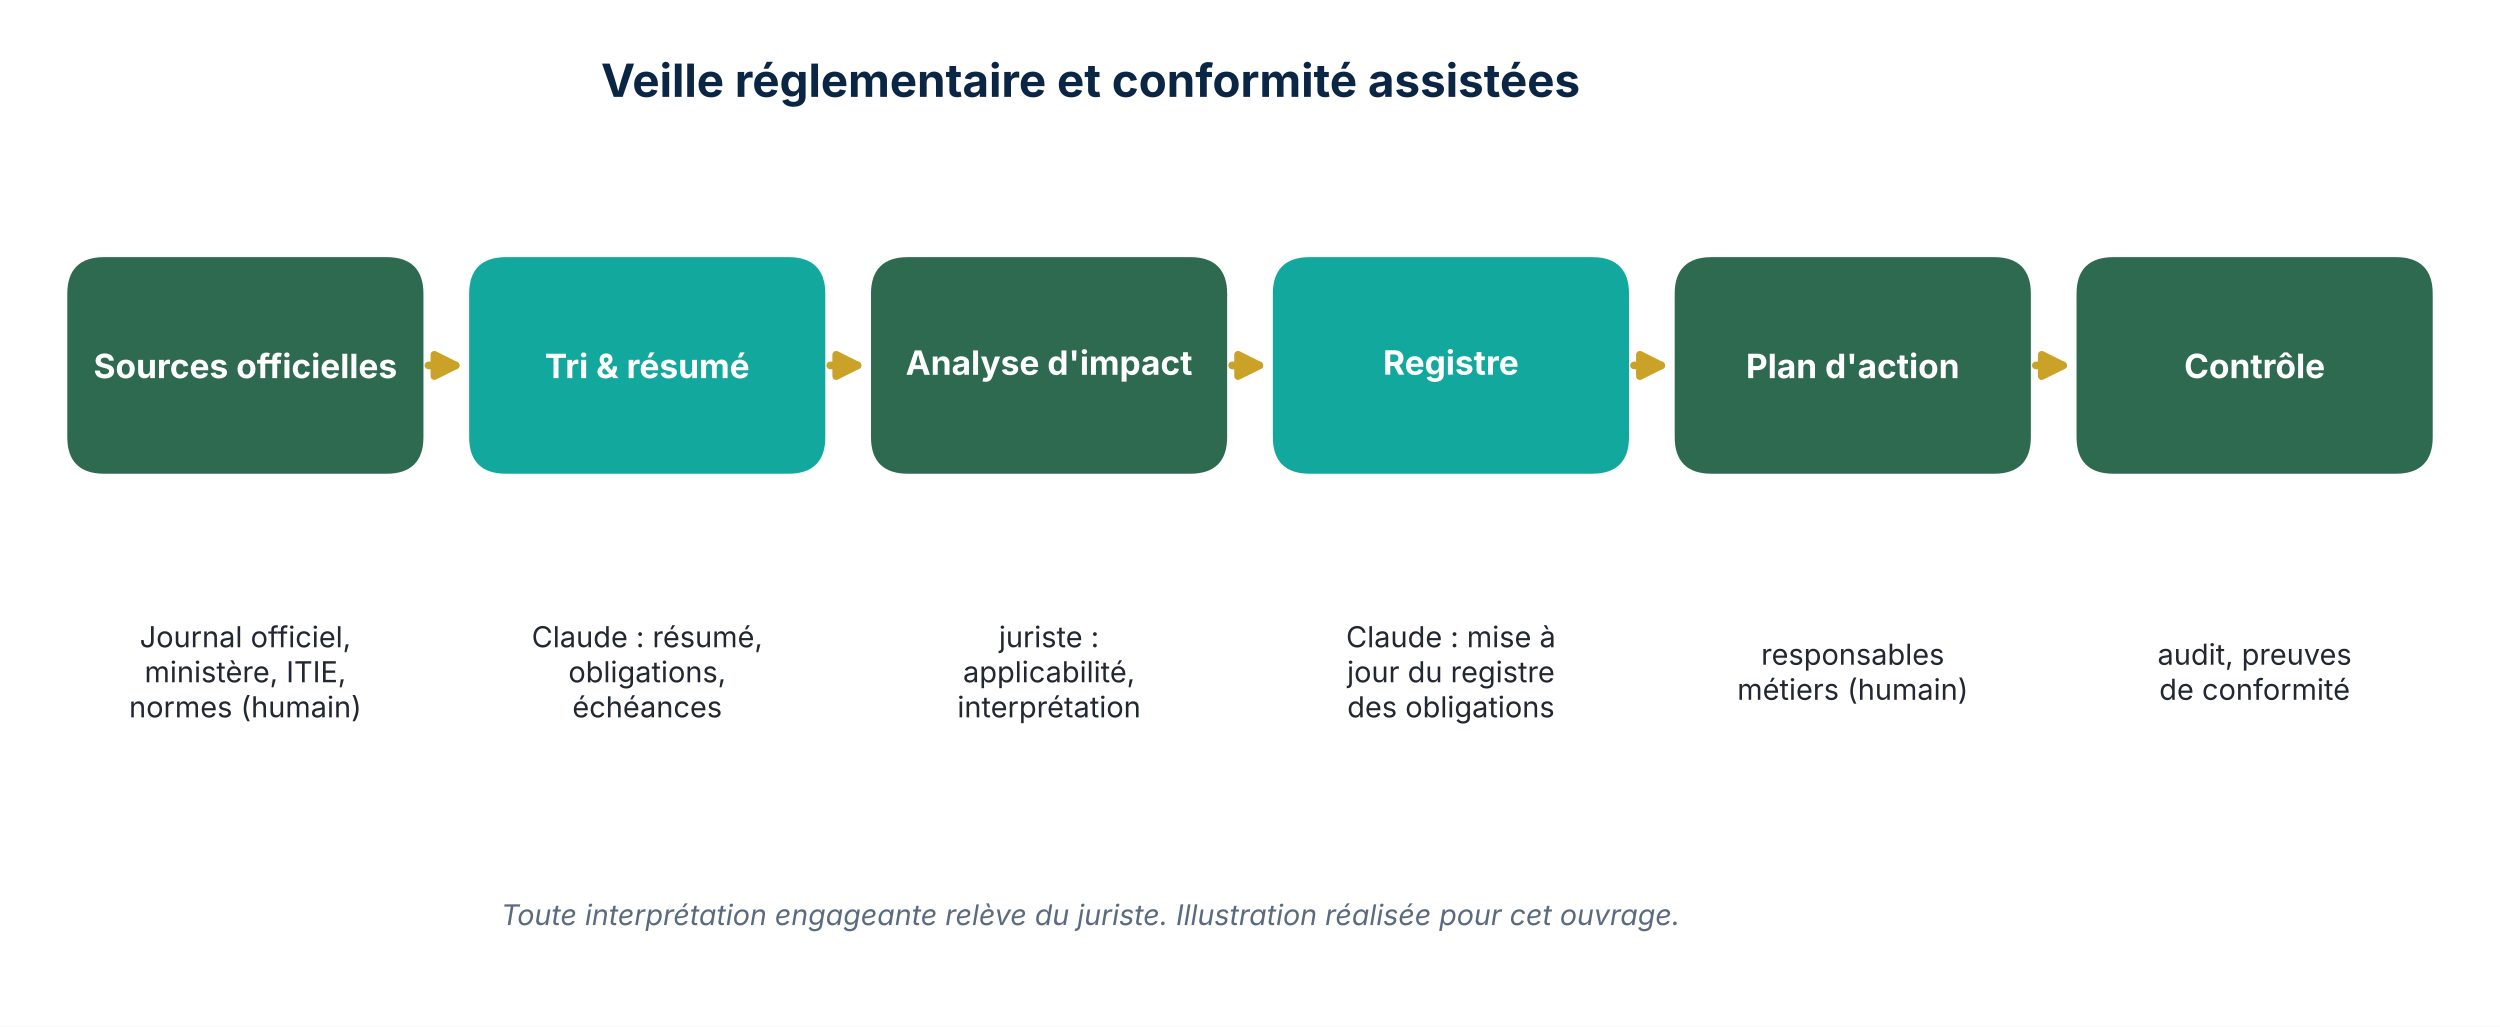
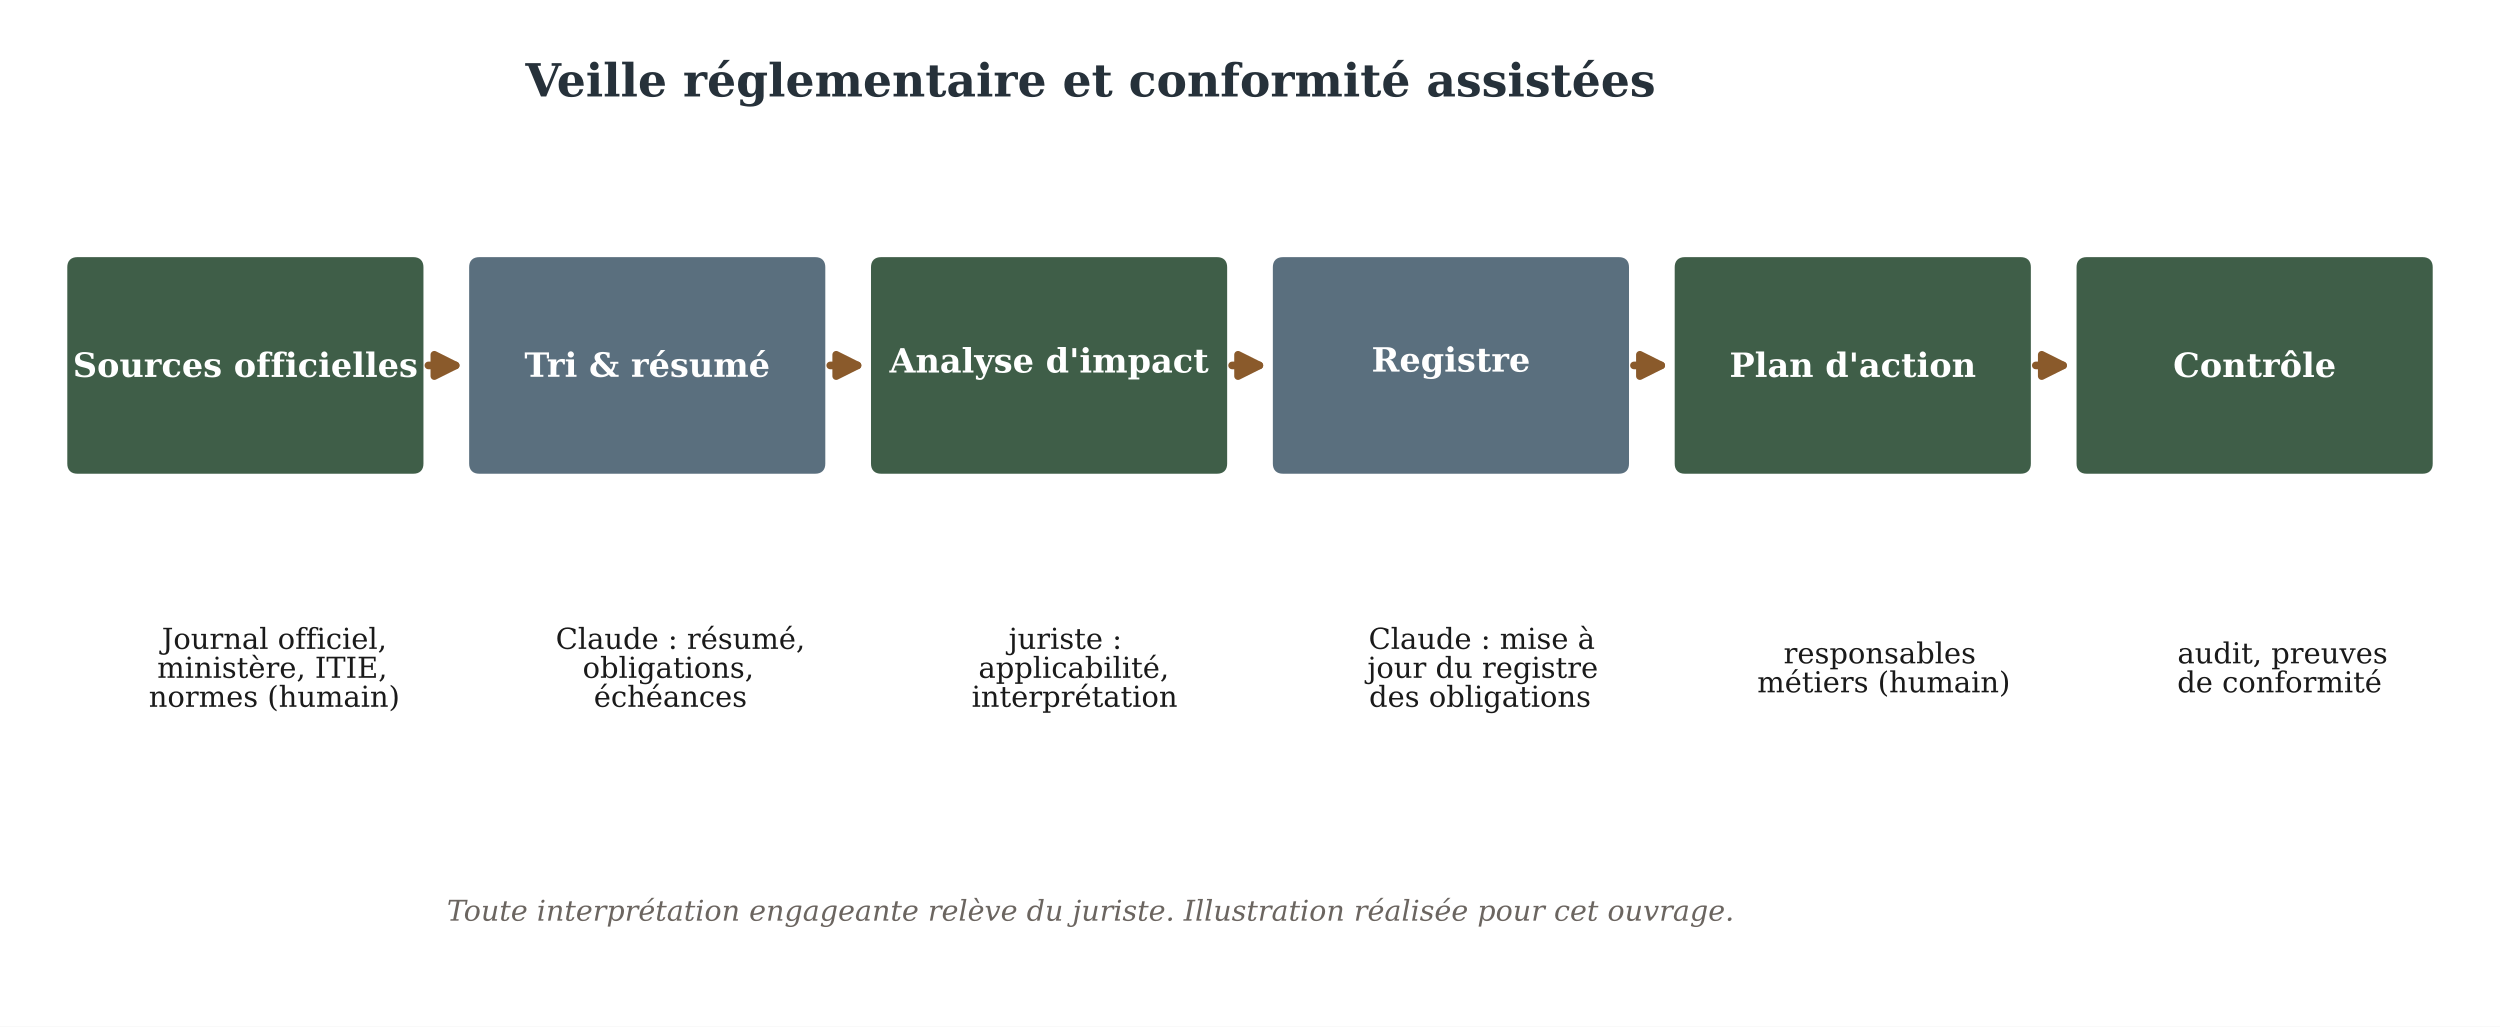
<svg xmlns="http://www.w3.org/2000/svg" width="656.1pt" height="269.424pt" viewBox="0 0 656.1 269.424" version="1.1">
  <defs>
    <style type="text/css">*{stroke-linejoin: round; stroke-linecap: butt}</style>
  </defs>
  <g id="figure_1">
    <g id="patch_1">
      <path d="M 0 269.424  L 656.1 269.424  L 656.1 0  L 0 0  z " style="fill: #ffffff" />
    </g>
    <g id="axes_1">
      <g id="patch_2">
-         <path d="M 112.428 95.904  Q 117.125 95.904 119.586 95.904  " clip-path="url(#pba27ba6d06)" style="fill: none; stroke: #c9a227; stroke-width: 2; stroke-linecap: round" />
-         <path d="M 113.986 93.104  L 119.586 95.904  L 113.986 98.704  z " clip-path="url(#pba27ba6d06)" style="fill: #c9a227; stroke: #c9a227; stroke-width: 2; stroke-linecap: round" />
+         <path d="M 112.428 95.904  Q 117.125 95.904 119.586 95.904  " clip-path="url(#pc562cc3bd9)" style="fill: none; stroke: #8a5a2b; stroke-width: 2; stroke-linecap: round" />
+         <path d="M 113.986 93.104  L 119.586 95.904  L 113.986 98.704  z " clip-path="url(#pc562cc3bd9)" style="fill: #8a5a2b; stroke: #8a5a2b; stroke-width: 2; stroke-linecap: round" />
      </g>
      <g id="patch_3">
-         <path d="M 217.89 95.904  Q 222.587 95.904 225.048 95.904  " clip-path="url(#pba27ba6d06)" style="fill: none; stroke: #c9a227; stroke-width: 2; stroke-linecap: round" />
-         <path d="M 219.448 93.104  L 225.048 95.904  L 219.448 98.704  z " clip-path="url(#pba27ba6d06)" style="fill: #c9a227; stroke: #c9a227; stroke-width: 2; stroke-linecap: round" />
+         <path d="M 217.89 95.904  Q 222.587 95.904 225.048 95.904  " clip-path="url(#pc562cc3bd9)" style="fill: none; stroke: #8a5a2b; stroke-width: 2; stroke-linecap: round" />
+         <path d="M 219.448 93.104  L 225.048 95.904  L 219.448 98.704  z " clip-path="url(#pc562cc3bd9)" style="fill: #8a5a2b; stroke: #8a5a2b; stroke-width: 2; stroke-linecap: round" />
      </g>
      <g id="patch_4">
-         <path d="M 323.352 95.904  Q 328.049 95.904 330.51 95.904  " clip-path="url(#pba27ba6d06)" style="fill: none; stroke: #c9a227; stroke-width: 2; stroke-linecap: round" />
-         <path d="M 324.91 93.104  L 330.51 95.904  L 324.91 98.704  z " clip-path="url(#pba27ba6d06)" style="fill: #c9a227; stroke: #c9a227; stroke-width: 2; stroke-linecap: round" />
+         <path d="M 323.352 95.904  Q 328.049 95.904 330.51 95.904  " clip-path="url(#pc562cc3bd9)" style="fill: none; stroke: #8a5a2b; stroke-width: 2; stroke-linecap: round" />
+         <path d="M 324.91 93.104  L 330.51 95.904  L 324.91 98.704  z " clip-path="url(#pc562cc3bd9)" style="fill: #8a5a2b; stroke: #8a5a2b; stroke-width: 2; stroke-linecap: round" />
      </g>
      <g id="patch_5">
-         <path d="M 428.814 95.904  Q 433.511 95.904 435.972 95.904  " clip-path="url(#pba27ba6d06)" style="fill: none; stroke: #c9a227; stroke-width: 2; stroke-linecap: round" />
-         <path d="M 430.372 93.104  L 435.972 95.904  L 430.372 98.704  z " clip-path="url(#pba27ba6d06)" style="fill: #c9a227; stroke: #c9a227; stroke-width: 2; stroke-linecap: round" />
+         <path d="M 428.814 95.904  Q 433.511 95.904 435.972 95.904  " clip-path="url(#pc562cc3bd9)" style="fill: none; stroke: #8a5a2b; stroke-width: 2; stroke-linecap: round" />
+         <path d="M 430.372 93.104  L 435.972 95.904  L 430.372 98.704  z " clip-path="url(#pc562cc3bd9)" style="fill: #8a5a2b; stroke: #8a5a2b; stroke-width: 2; stroke-linecap: round" />
      </g>
      <g id="patch_6">
-         <path d="M 534.276 95.904  Q 538.973 95.904 541.434 95.904  " clip-path="url(#pba27ba6d06)" style="fill: none; stroke: #c9a227; stroke-width: 2; stroke-linecap: round" />
-         <path d="M 535.834 93.104  L 541.434 95.904  L 535.834 98.704  z " clip-path="url(#pba27ba6d06)" style="fill: #c9a227; stroke: #c9a227; stroke-width: 2; stroke-linecap: round" />
+         <path d="M 534.276 95.904  Q 538.973 95.904 541.434 95.904  " clip-path="url(#pc562cc3bd9)" style="fill: none; stroke: #8a5a2b; stroke-width: 2; stroke-linecap: round" />
+         <path d="M 535.834 93.104  L 541.434 95.904  L 535.834 98.704  z " clip-path="url(#pc562cc3bd9)" style="fill: #8a5a2b; stroke: #8a5a2b; stroke-width: 2; stroke-linecap: round" />
      </g>
      <g id="patch_7">
-         <path d="M 27.288 123.624  L 101.502 123.624  Q 110.43 123.624 110.43 114.754  L 110.43 77.054  Q 110.43 68.184 101.502 68.184  L 27.288 68.184  Q 18.36 68.184 18.36 77.054  L 18.36 114.754  Q 18.36 123.624 27.288 123.624  z " clip-path="url(#pba27ba6d06)" style="fill: #2d6a4f; stroke: #2d6a4f; stroke-width: 1.4; stroke-linejoin: miter" />
+         <path d="M 20.313 123.624  L 108.477 123.624  Q 110.43 123.624 110.43 121.684  L 110.43 70.124  Q 110.43 68.184 108.477 68.184  L 20.313 68.184  Q 18.36 68.184 18.36 70.124  L 18.36 121.684  Q 18.36 123.624 20.313 123.624  z " clip-path="url(#pc562cc3bd9)" style="fill: #3f5e48; stroke: #3f5e48; stroke-width: 1.4; stroke-linejoin: miter" />
      </g>
      <g id="patch_8">
-         <path d="M 132.75 123.624  L 206.964 123.624  Q 215.892 123.624 215.892 114.754  L 215.892 77.054  Q 215.892 68.184 206.964 68.184  L 132.75 68.184  Q 123.822 68.184 123.822 77.054  L 123.822 114.754  Q 123.822 123.624 132.75 123.624  z " clip-path="url(#pba27ba6d06)" style="fill: #13a89e; stroke: #13a89e; stroke-width: 1.4; stroke-linejoin: miter" />
+         <path d="M 125.775 123.624  L 213.939 123.624  Q 215.892 123.624 215.892 121.684  L 215.892 70.124  Q 215.892 68.184 213.939 68.184  L 125.775 68.184  Q 123.822 68.184 123.822 70.124  L 123.822 121.684  Q 123.822 123.624 125.775 123.624  z " clip-path="url(#pc562cc3bd9)" style="fill: #5a6f7e; stroke: #5a6f7e; stroke-width: 1.4; stroke-linejoin: miter" />
      </g>
      <g id="patch_9">
-         <path d="M 238.212 123.624  L 312.426 123.624  Q 321.354 123.624 321.354 114.754  L 321.354 77.054  Q 321.354 68.184 312.426 68.184  L 238.212 68.184  Q 229.284 68.184 229.284 77.054  L 229.284 114.754  Q 229.284 123.624 238.212 123.624  z " clip-path="url(#pba27ba6d06)" style="fill: #2d6a4f; stroke: #2d6a4f; stroke-width: 1.4; stroke-linejoin: miter" />
+         <path d="M 231.237 123.624  L 319.401 123.624  Q 321.354 123.624 321.354 121.684  L 321.354 70.124  Q 321.354 68.184 319.401 68.184  L 231.237 68.184  Q 229.284 68.184 229.284 70.124  L 229.284 121.684  Q 229.284 123.624 231.237 123.624  z " clip-path="url(#pc562cc3bd9)" style="fill: #3f5e48; stroke: #3f5e48; stroke-width: 1.4; stroke-linejoin: miter" />
      </g>
      <g id="patch_10">
-         <path d="M 343.674 123.624  L 417.888 123.624  Q 426.816 123.624 426.816 114.754  L 426.816 77.054  Q 426.816 68.184 417.888 68.184  L 343.674 68.184  Q 334.746 68.184 334.746 77.054  L 334.746 114.754  Q 334.746 123.624 343.674 123.624  z " clip-path="url(#pba27ba6d06)" style="fill: #13a89e; stroke: #13a89e; stroke-width: 1.4; stroke-linejoin: miter" />
+         <path d="M 336.699 123.624  L 424.863 123.624  Q 426.816 123.624 426.816 121.684  L 426.816 70.124  Q 426.816 68.184 424.863 68.184  L 336.699 68.184  Q 334.746 68.184 334.746 70.124  L 334.746 121.684  Q 334.746 123.624 336.699 123.624  z " clip-path="url(#pc562cc3bd9)" style="fill: #5a6f7e; stroke: #5a6f7e; stroke-width: 1.4; stroke-linejoin: miter" />
      </g>
      <g id="patch_11">
-         <path d="M 449.136 123.624  L 523.35 123.624  Q 532.278 123.624 532.278 114.754  L 532.278 77.054  Q 532.278 68.184 523.35 68.184  L 449.136 68.184  Q 440.208 68.184 440.208 77.054  L 440.208 114.754  Q 440.208 123.624 449.136 123.624  z " clip-path="url(#pba27ba6d06)" style="fill: #2d6a4f; stroke: #2d6a4f; stroke-width: 1.4; stroke-linejoin: miter" />
+         <path d="M 442.161 123.624  L 530.325 123.624  Q 532.278 123.624 532.278 121.684  L 532.278 70.124  Q 532.278 68.184 530.325 68.184  L 442.161 68.184  Q 440.208 68.184 440.208 70.124  L 440.208 121.684  Q 440.208 123.624 442.161 123.624  z " clip-path="url(#pc562cc3bd9)" style="fill: #3f5e48; stroke: #3f5e48; stroke-width: 1.4; stroke-linejoin: miter" />
      </g>
      <g id="patch_12">
-         <path d="M 554.598 123.624  L 628.812 123.624  Q 637.74 123.624 637.74 114.754  L 637.74 77.054  Q 637.74 68.184 628.812 68.184  L 554.598 68.184  Q 545.67 68.184 545.67 77.054  L 545.67 114.754  Q 545.67 123.624 554.598 123.624  z " clip-path="url(#pba27ba6d06)" style="fill: #2d6a4f; stroke: #2d6a4f; stroke-width: 1.4; stroke-linejoin: miter" />
+         <path d="M 547.623 123.624  L 635.787 123.624  Q 637.74 123.624 637.74 121.684  L 637.74 70.124  Q 637.74 68.184 635.787 68.184  L 547.623 68.184  Q 545.67 68.184 545.67 70.124  L 545.67 121.684  Q 545.67 123.624 547.623 123.624  z " clip-path="url(#pc562cc3bd9)" style="fill: #3f5e48; stroke: #3f5e48; stroke-width: 1.4; stroke-linejoin: miter" />
      </g>
      <g id="text_1">
-         <text style="font-weight: 700; font-size: 12px; font-family: 'Inter', 'DejaVu Sans'; text-anchor: middle; fill: #0b2545" x="286.2" y="25.425" transform="rotate(-0 286.2 25.42523)">Veille réglementaire et conformité assistées</text>
+         <text style="font-weight: 700; font-size: 12px; font-family: 'EB Garamond', 'DejaVu Serif'; text-anchor: middle; fill: #26313a" x="286.2" y="25.314" transform="rotate(-0 286.2 25.314)">Veille réglementaire et conformité assistées</text>
      </g>
      <g id="text_2">
-         <text style="font-weight: 700; font-size: 8.8px; font-family: 'Inter', 'DejaVu Sans'; text-anchor: middle; fill: #ffffff" x="64.395" y="99.234" transform="rotate(-0 64.395 99.23425)">Sources officielles</text>
+         <text style="font-weight: 700; font-size: 8.8px; font-family: 'EB Garamond', 'DejaVu Serif'; text-anchor: middle; fill: #ffffff" x="64.395" y="98.918" transform="rotate(-0 64.395 98.918)">Sources officielles</text>
      </g>
      <g id="text_3">
-         <text style="font-size: 7.6px; font-family: 'Inter', 'DejaVu Sans'; fill: #222831" transform="translate(36.65738 169.8609)">Journal officiel,</text>
-         <text style="font-size: 7.6px; font-family: 'Inter', 'DejaVu Sans'; fill: #222831" transform="translate(37.93394 179.0566)">ministère, ITIE,</text>
-         <text style="font-size: 7.6px; font-family: 'Inter', 'DejaVu Sans'; fill: #222831" transform="translate(33.87031 188.2524)">normes (humain)</text>
+         <text style="font-size: 7.6px; font-family: 'EB Garamond', 'DejaVu Serif'; fill: #1a1a1a" transform="translate(42.45356 170.288)">Journal officiel,</text>
+         <text style="font-size: 7.6px; font-family: 'EB Garamond', 'DejaVu Serif'; fill: #1a1a1a" transform="translate(41.26072 177.888)">ministère, ITIE,</text>
+         <text style="font-size: 7.6px; font-family: 'EB Garamond', 'DejaVu Serif'; fill: #1a1a1a" transform="translate(39.04544 185.488)">normes (humain)</text>
      </g>
      <g id="text_4">
-         <text style="font-weight: 700; font-size: 8.8px; font-family: 'Inter', 'DejaVu Sans'; text-anchor: middle; fill: #ffffff" x="169.857" y="99.234" transform="rotate(-0 169.857 99.23425)">Tri &amp; résumé</text>
+         <text style="font-weight: 700; font-size: 8.8px; font-family: 'EB Garamond', 'DejaVu Serif'; text-anchor: middle; fill: #ffffff" x="169.857" y="98.888" transform="rotate(-0 169.857 98.88775)">Tri &amp; résumé</text>
      </g>
      <g id="text_5">
-         <text style="font-size: 7.6px; font-family: 'Inter', 'DejaVu Sans'; fill: #222831" transform="translate(139.5318 169.8609)">Claude : résumé,</text>
-         <text style="font-size: 7.6px; font-family: 'Inter', 'DejaVu Sans'; fill: #222831" transform="translate(149.1583 179.0566)">obligations,</text>
-         <text style="font-size: 7.6px; font-family: 'Inter', 'DejaVu Sans'; fill: #222831" transform="translate(150.2009 188.2524)">échéances</text>
+         <text style="font-size: 7.6px; font-family: 'EB Garamond', 'DejaVu Serif'; fill: #1a1a1a" transform="translate(145.841 170.288)">Claude : résumé,</text>
+         <text style="font-size: 7.6px; font-family: 'EB Garamond', 'DejaVu Serif'; fill: #1a1a1a" transform="translate(152.9013 177.888)">obligations,</text>
+         <text style="font-size: 7.6px; font-family: 'EB Garamond', 'DejaVu Serif'; fill: #1a1a1a" transform="translate(155.8386 185.488)">échéances</text>
      </g>
      <g id="text_6">
-         <text style="font-weight: 700; font-size: 8.8px; font-family: 'Inter', 'DejaVu Sans'; text-anchor: middle; fill: #ffffff" x="275.319" y="98.367" transform="rotate(-0 275.319 98.36662)">Analyse d'impact</text>
+         <text style="font-weight: 700; font-size: 8.8px; font-family: 'EB Garamond', 'DejaVu Serif'; text-anchor: middle; fill: #ffffff" x="275.319" y="97.761" transform="rotate(-0 275.319 97.76094)">Analyse d'impact</text>
      </g>
      <g id="text_7">
-         <text style="font-size: 7.6px; font-family: 'Inter', 'DejaVu Sans'; fill: #222831" transform="translate(262.1508 169.8609)">juriste :</text>
-         <text style="font-size: 7.6px; font-family: 'Inter', 'DejaVu Sans'; fill: #222831" transform="translate(252.744 179.0566)">applicabilité,</text>
-         <text style="font-size: 7.6px; font-family: 'Inter', 'DejaVu Sans'; fill: #222831" transform="translate(251.2496 188.2524)">interprétation</text>
+         <text style="font-size: 7.6px; font-family: 'EB Garamond', 'DejaVu Serif'; fill: #1a1a1a" transform="translate(264.7051 170.288)">juriste :</text>
+         <text style="font-size: 7.6px; font-family: 'EB Garamond', 'DejaVu Serif'; fill: #1a1a1a" transform="translate(256.7928 177.888)">applicabilité,</text>
+         <text style="font-size: 7.6px; font-family: 'EB Garamond', 'DejaVu Serif'; fill: #1a1a1a" transform="translate(254.9914 185.488)">interprétation</text>
      </g>
      <g id="text_8">
-         <text style="font-weight: 700; font-size: 8.8px; font-family: 'Inter', 'DejaVu Sans'; text-anchor: middle; fill: #ffffff" x="380.781" y="98.332" transform="rotate(-0 380.781 98.33225)">Registre</text>
+         <text style="font-weight: 700; font-size: 8.8px; font-family: 'EB Garamond', 'DejaVu Serif'; text-anchor: middle; fill: #ffffff" x="380.781" y="97.523" transform="rotate(-0 380.781 97.52306)">Registre</text>
      </g>
      <g id="text_9">
-         <text style="font-size: 7.6px; font-family: 'Inter', 'DejaVu Sans'; fill: #222831" transform="translate(353.2571 169.8609)">Claude : mise à</text>
-         <text style="font-size: 7.6px; font-family: 'Inter', 'DejaVu Sans'; fill: #222831" transform="translate(353.5285 179.0566)">jour du registre</text>
-         <text style="font-size: 7.6px; font-family: 'Inter', 'DejaVu Sans'; fill: #222831" transform="translate(353.5605 188.2524)">des obligations</text>
+         <text style="font-size: 7.6px; font-family: 'EB Garamond', 'DejaVu Serif'; fill: #1a1a1a" transform="translate(359.178 170.288)">Claude : mise à</text>
+         <text style="font-size: 7.6px; font-family: 'EB Garamond', 'DejaVu Serif'; fill: #1a1a1a" transform="translate(358.8693 177.888)">jour du registre</text>
+         <text style="font-size: 7.6px; font-family: 'EB Garamond', 'DejaVu Serif'; fill: #1a1a1a" transform="translate(359.2997 185.488)">des obligations</text>
      </g>
      <g id="text_10">
-         <text style="font-weight: 700; font-size: 8.8px; font-family: 'Inter', 'DejaVu Sans'; text-anchor: middle; fill: #ffffff" x="486.243" y="99.234" transform="rotate(-0 486.243 99.23425)">Plan d'action</text>
+         <text style="font-weight: 700; font-size: 8.8px; font-family: 'EB Garamond', 'DejaVu Serif'; text-anchor: middle; fill: #ffffff" x="486.243" y="98.922" transform="rotate(-0 486.243 98.92212)">Plan d'action</text>
      </g>
      <g id="text_11">
-         <text style="font-size: 7.6px; font-family: 'Inter', 'DejaVu Sans'; fill: #222831" transform="translate(462.1961 174.4588)">responsables</text>
-         <text style="font-size: 7.6px; font-family: 'Inter', 'DejaVu Sans'; fill: #222831" transform="translate(455.9226 183.6545)">métiers (humain)</text>
+         <text style="font-size: 7.6px; font-family: 'EB Garamond', 'DejaVu Serif'; fill: #1a1a1a" transform="translate(468.0826 174.088)">responsables</text>
+         <text style="font-size: 7.6px; font-family: 'EB Garamond', 'DejaVu Serif'; fill: #1a1a1a" transform="translate(461.1743 181.688)">métiers (humain)</text>
      </g>
      <g id="text_12">
-         <text style="font-weight: 700; font-size: 8.8px; font-family: 'Inter', 'DejaVu Sans'; text-anchor: middle; fill: #ffffff" x="591.705" y="99.231" transform="rotate(-0 591.705 99.2315)">Contrôle</text>
+         <text style="font-weight: 700; font-size: 8.8px; font-family: 'EB Garamond', 'DejaVu Serif'; text-anchor: middle; fill: #ffffff" x="591.705" y="98.944" transform="rotate(-0 591.705 98.94412)">Contrôle</text>
      </g>
      <g id="text_13">
-         <text style="font-size: 7.6px; font-family: 'Inter', 'DejaVu Sans'; fill: #222831" transform="translate(566.2313 174.4588)">audit, preuves</text>
-         <text style="font-size: 7.6px; font-family: 'Inter', 'DejaVu Sans'; fill: #222831" transform="translate(566.6648 183.6545)">de conformité</text>
+         <text style="font-size: 7.6px; font-family: 'EB Garamond', 'DejaVu Serif'; fill: #1a1a1a" transform="translate(571.4504 174.088)">audit, preuves</text>
+         <text style="font-size: 7.6px; font-family: 'EB Garamond', 'DejaVu Serif'; fill: #1a1a1a" transform="translate(571.394 181.688)">de conformité</text>
      </g>
      <g id="text_14">
-         <text style="font-style: italic; font-size: 7.5px; font-family: 'Inter', 'DejaVu Sans'; text-anchor: middle; fill: #5b6b7f" x="286.2" y="242.776" transform="rotate(-0 286.2 242.7763)">Toute interprétation engageante relève du juriste. Illustration réalisée pour cet ouvrage.</text>
+         <text style="font-style: italic; font-size: 7.5px; font-family: 'EB Garamond', 'DejaVu Serif'; text-anchor: middle; fill: #6b6560" x="286.2" y="241.623" transform="rotate(-0 286.2 241.623)">Toute interprétation engageante relève du juriste. Illustration réalisée pour cet ouvrage.</text>
      </g>
    </g>
  </g>
  <defs>
-     <clipPath id="pba27ba6d06">
+     <clipPath id="pc562cc3bd9">
      <rect x="7.2" y="7.2" width="641.7" height="255.024" />
    </clipPath>
  </defs>
</svg>
